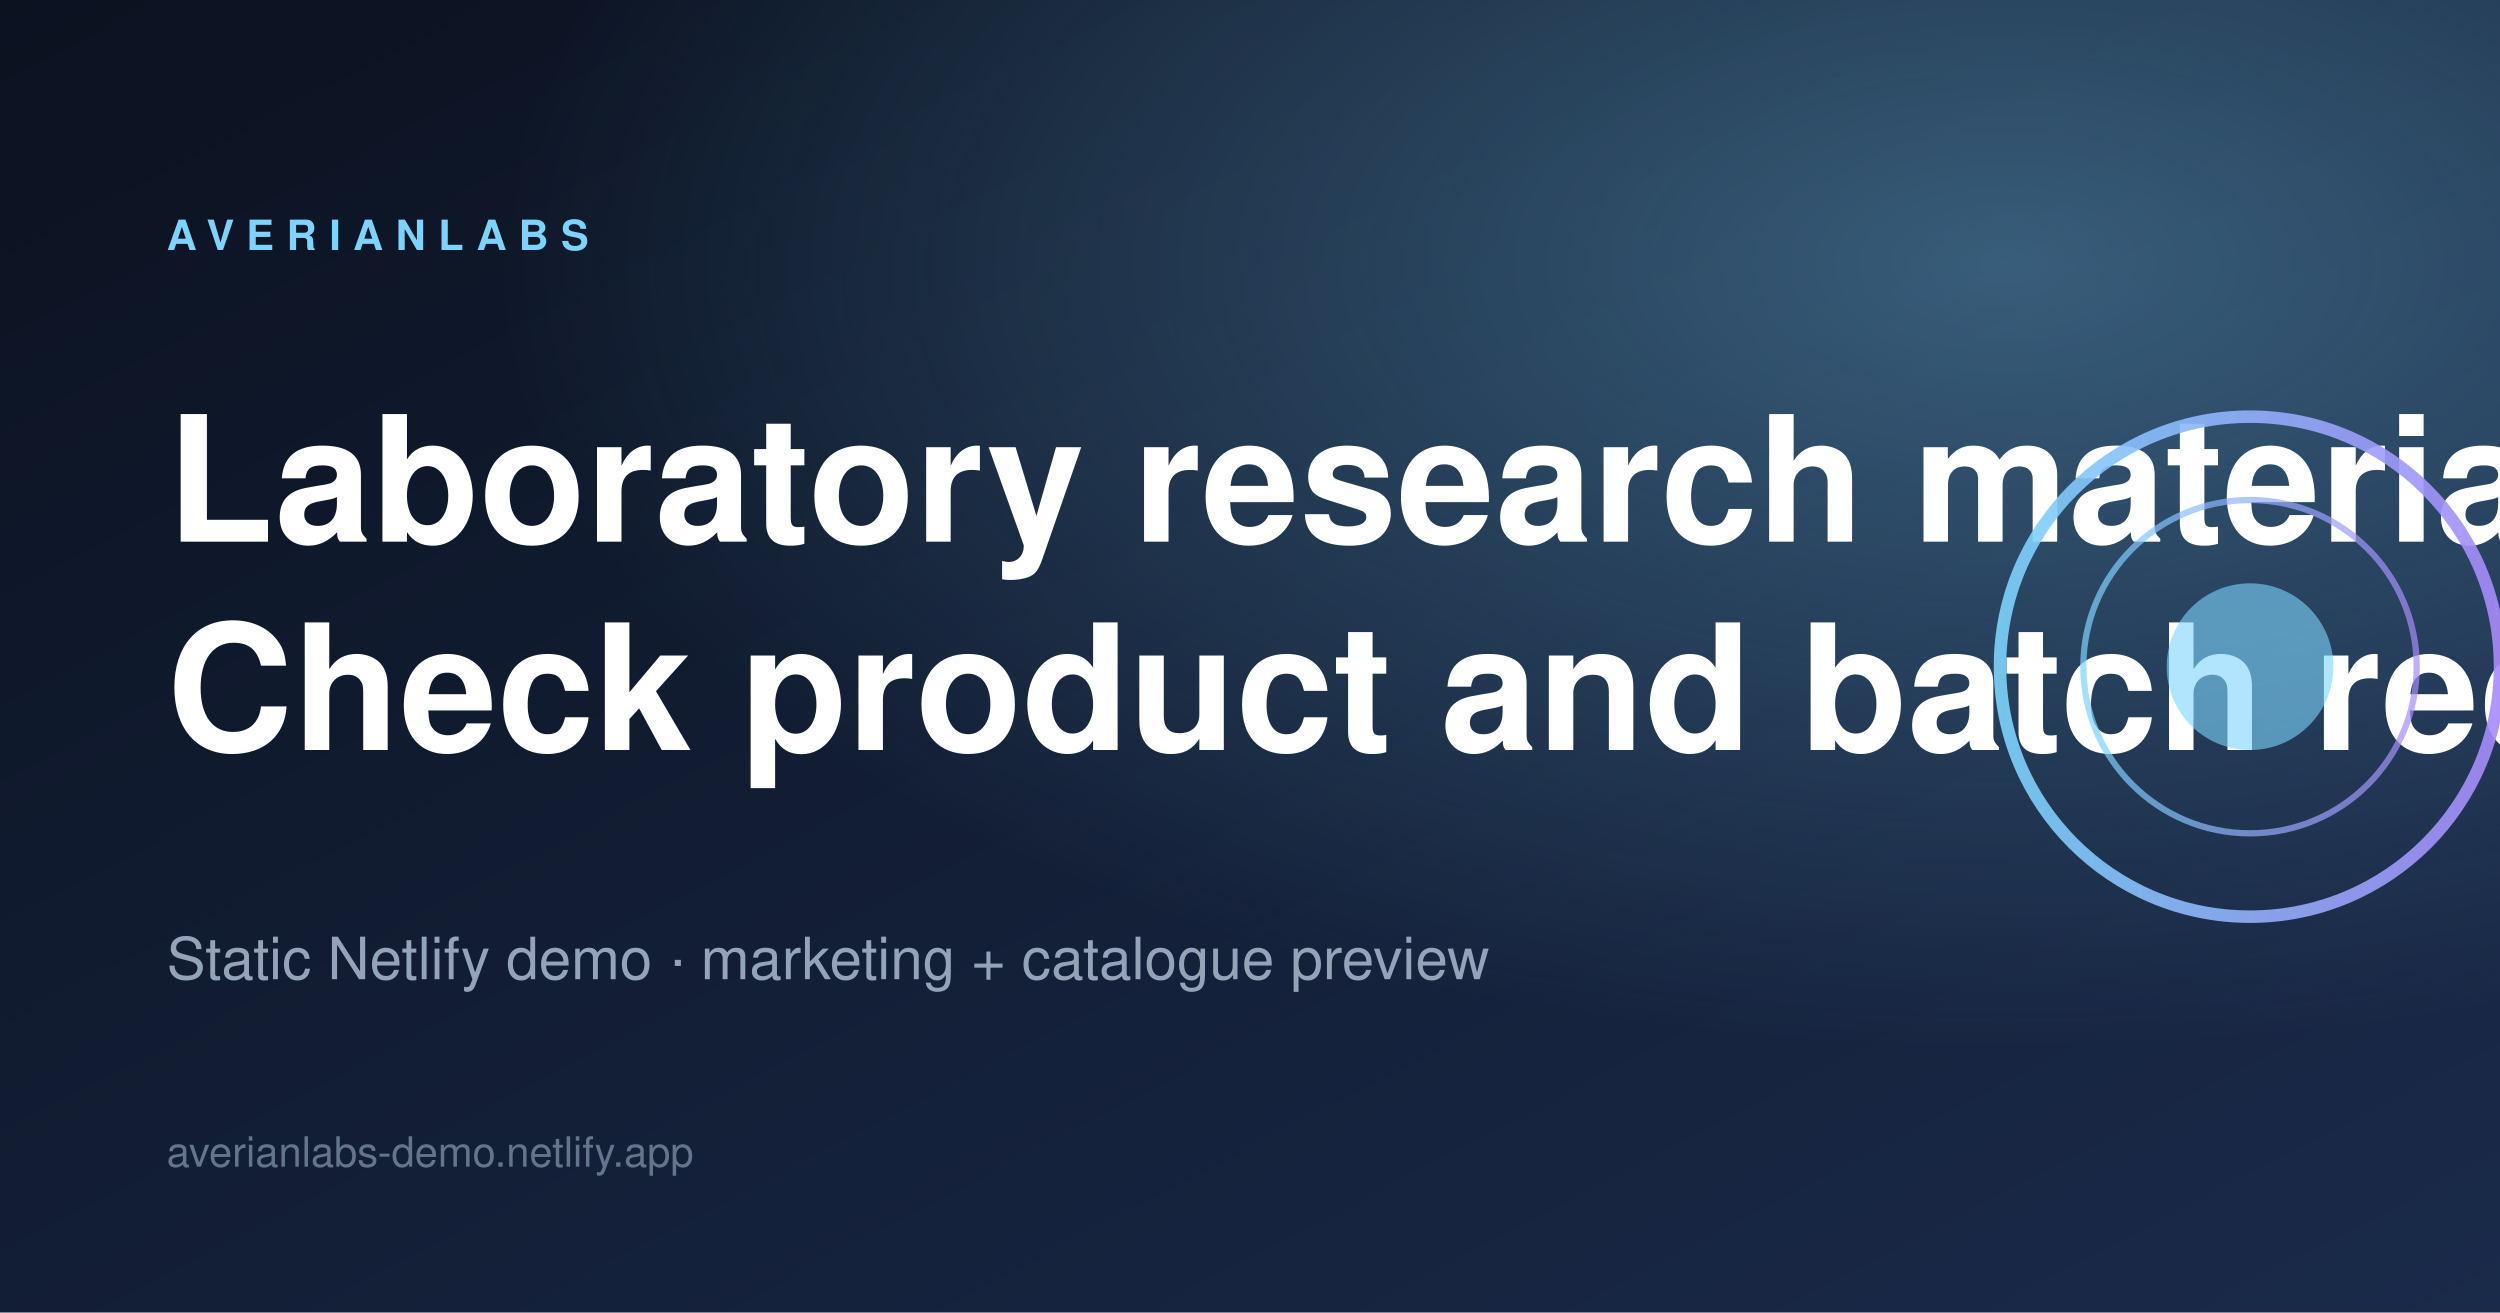
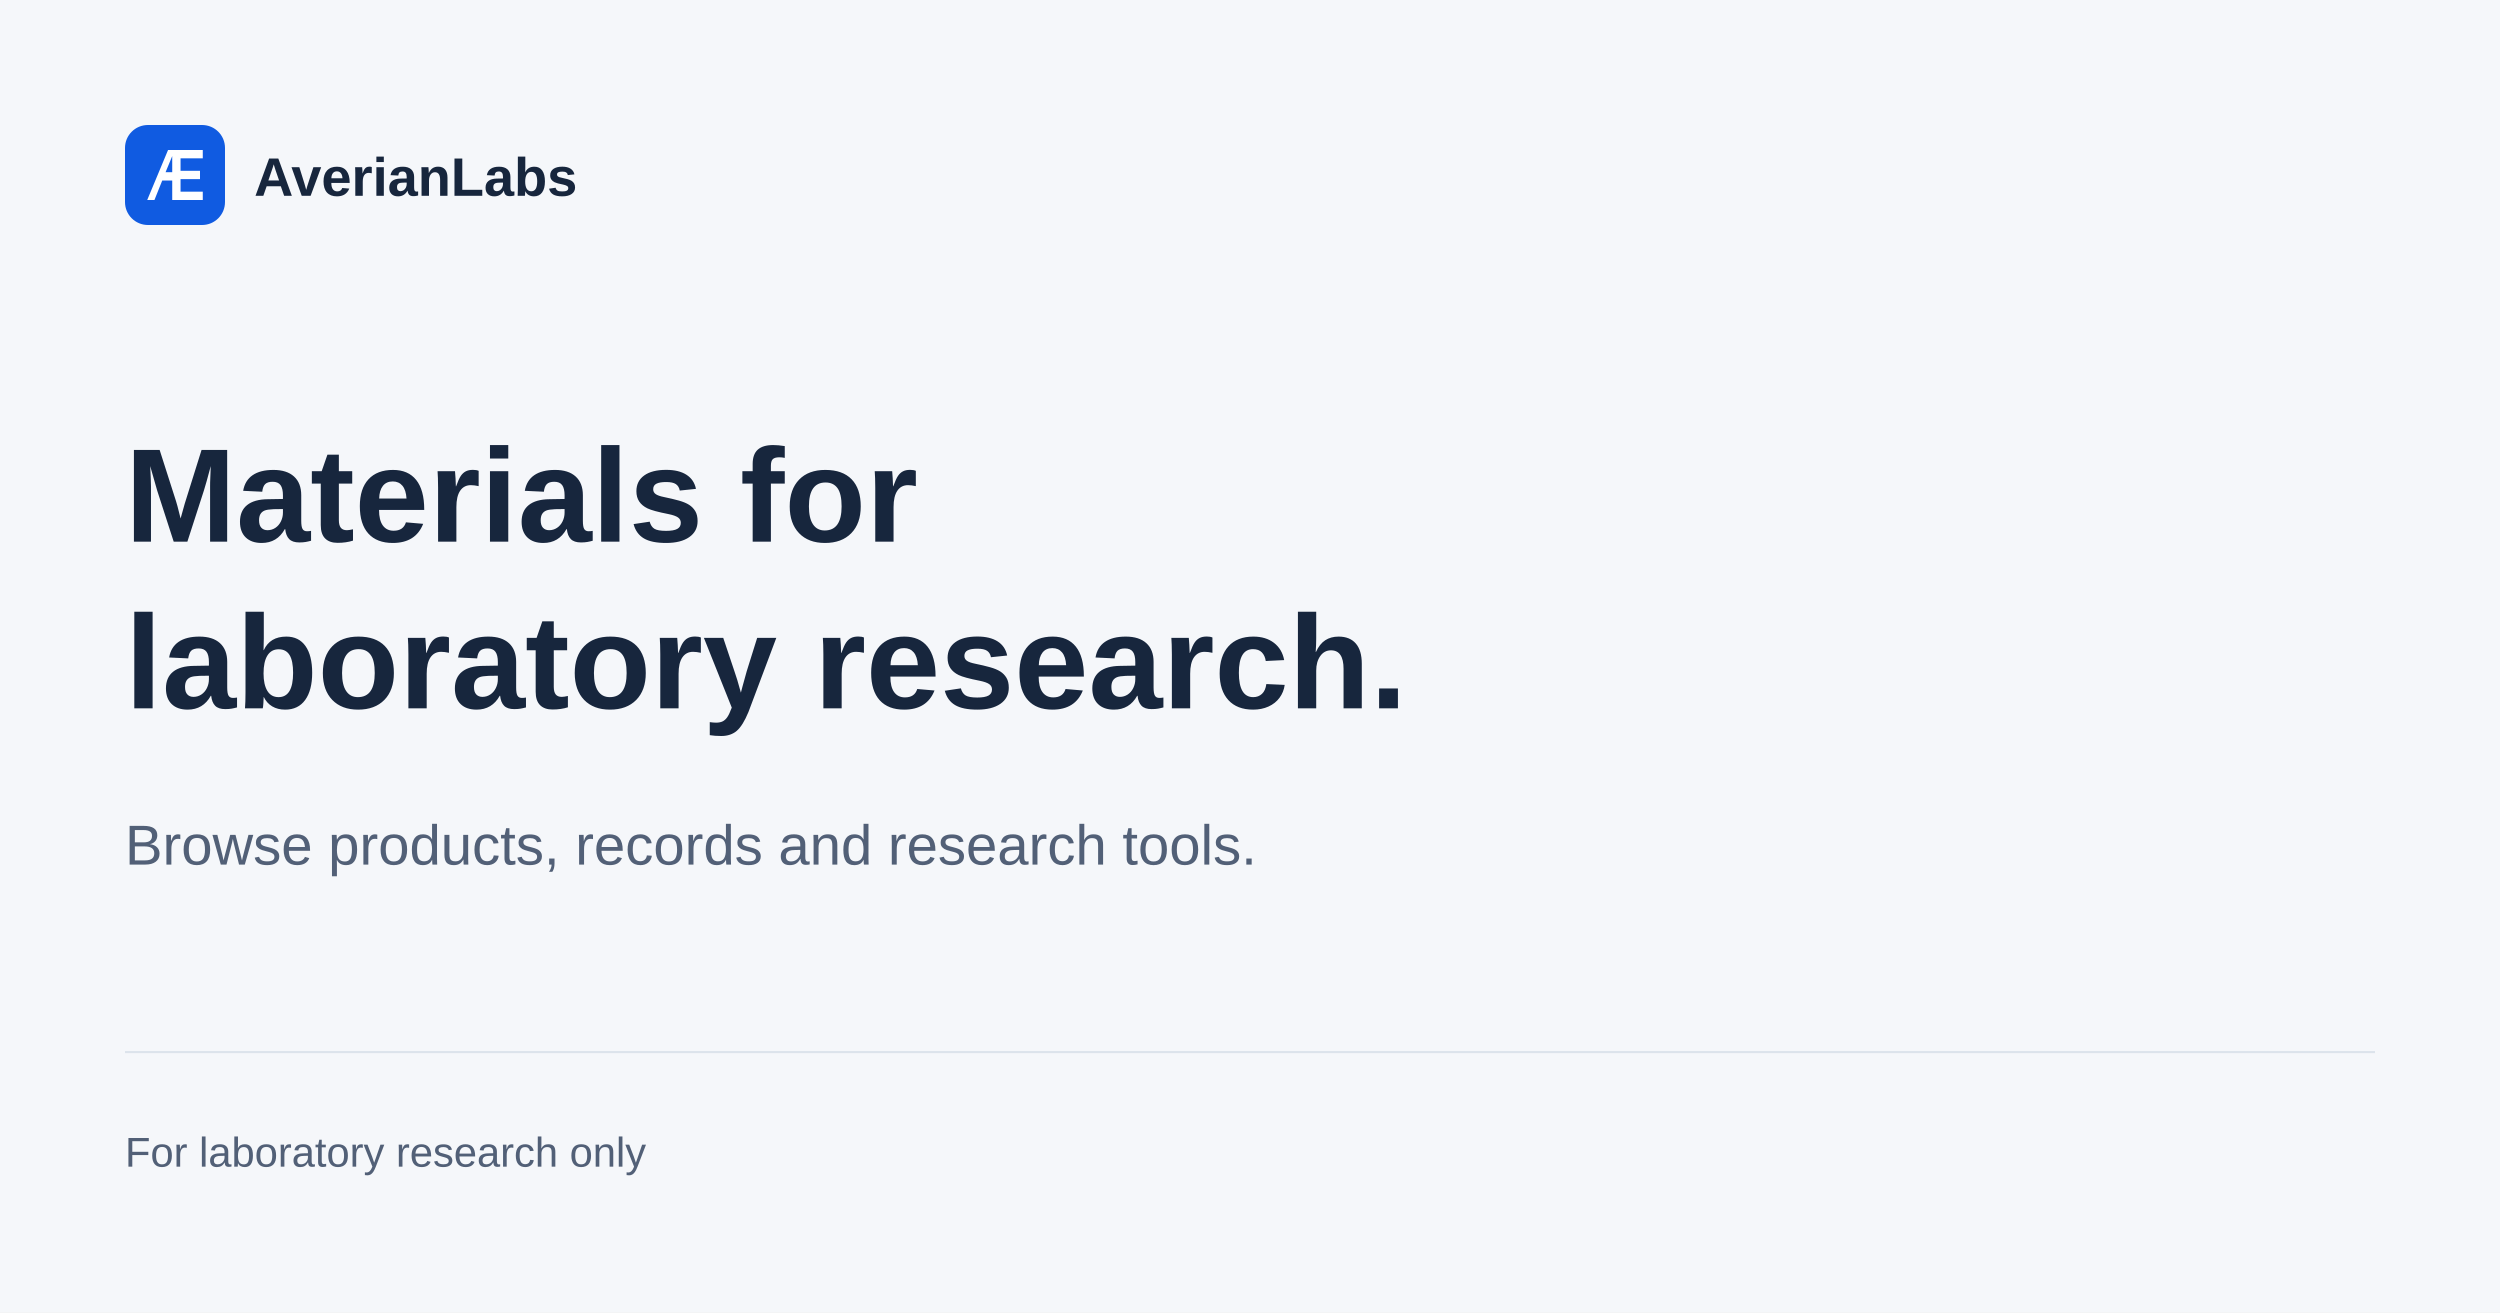
- <svg xmlns="http://www.w3.org/2000/svg" viewBox="0 0 1200 630" width="1200" height="630">
-   <defs>
-     <linearGradient id="bg" x1="0%" y1="0%" x2="100%" y2="100%">
-       <stop offset="0%" stop-color="#0b1220" />
-       <stop offset="100%" stop-color="#1a2a4a" />
-     </linearGradient>
-     <linearGradient id="accent" x1="0%" y1="0%" x2="100%" y2="0%">
-       <stop offset="0%" stop-color="#7dd3fc" />
-       <stop offset="100%" stop-color="#a78bfa" />
-     </linearGradient>
-     <radialGradient id="glow" cx="80%" cy="20%" r="60%">
-       <stop offset="0%" stop-color="#7dd3fc" stop-opacity="0.35" />
-       <stop offset="100%" stop-color="#7dd3fc" stop-opacity="0" />
-     </radialGradient>
-   </defs>
-   <rect width="1200" height="630" fill="url(#bg)" />
-   <rect width="1200" height="630" fill="url(#glow)" />
-   <g font-family="-apple-system, BlinkMacSystemFont, 'Segoe UI', Helvetica, Arial, sans-serif">
-     <text x="80" y="120" font-size="20" font-weight="600" letter-spacing="6" fill="#7dd3fc">
-       AVERIANLABS
-     </text>
-     <text x="80" y="260" font-size="84" font-weight="700" fill="#ffffff">
-       Laboratory research materials.
-     </text>
-     <text x="80" y="360" font-size="84" font-weight="700" fill="#ffffff">
-       Check product and batch records.
-     </text>
-     <text x="80" y="470" font-size="28" font-weight="400" fill="#94a3b8">
-       Static Netlify demo · marketing + catalogue preview
-     </text>
-     <text x="80" y="560" font-size="20" font-weight="500" fill="#64748b">
-       averianlabs-demo.netlify.app
-     </text>
+ <svg xmlns="http://www.w3.org/2000/svg" viewBox="0 0 1200 630" width="1200" height="630" role="img" aria-label="AverianLabs">
+   <rect width="1200" height="630" fill="#F5F7FA" />
+   <rect x="60" y="60" width="48" height="48" rx="11" fill="#105BE1" />
+   <path transform="translate(68 68) scale(1.3333)" d="M2 21 9.5 3H22v3H14v4.5h7v3h-7V18h8v3H11V14H7.4l-2.8 7H2Zm6.6-10H11V5.2L8.6 11Z" fill="white" />
+   <g font-family="Arial,Helvetica,sans-serif" fill="#17263D">
+     <text x="122" y="94" font-size="26" font-weight="700">AverianLabs</text>
+     <text x="60" y="260" font-size="64" font-weight="700">Materials for</text>
+     <text x="60" y="340" font-size="64" font-weight="700">laboratory research.</text>
+     <text x="60" y="415" font-size="27" fill="#526077">Browse products, records and research tools.</text>
+     <text x="60" y="560" font-size="20" fill="#526077">For laboratory research only</text>
  </g>
-   <g transform="translate(960,200)">
-     <circle cx="120" cy="120" r="120" fill="none" stroke="url(#accent)" stroke-width="6" opacity="0.9" />
-     <circle cx="120" cy="120" r="80" fill="none" stroke="url(#accent)" stroke-width="3" opacity="0.7" />
-     <circle cx="120" cy="120" r="40" fill="#7dd3fc" opacity="0.6" />
-   </g>
+   <path d="M60 505H1140" stroke="#DCE3EB" />
</svg>
